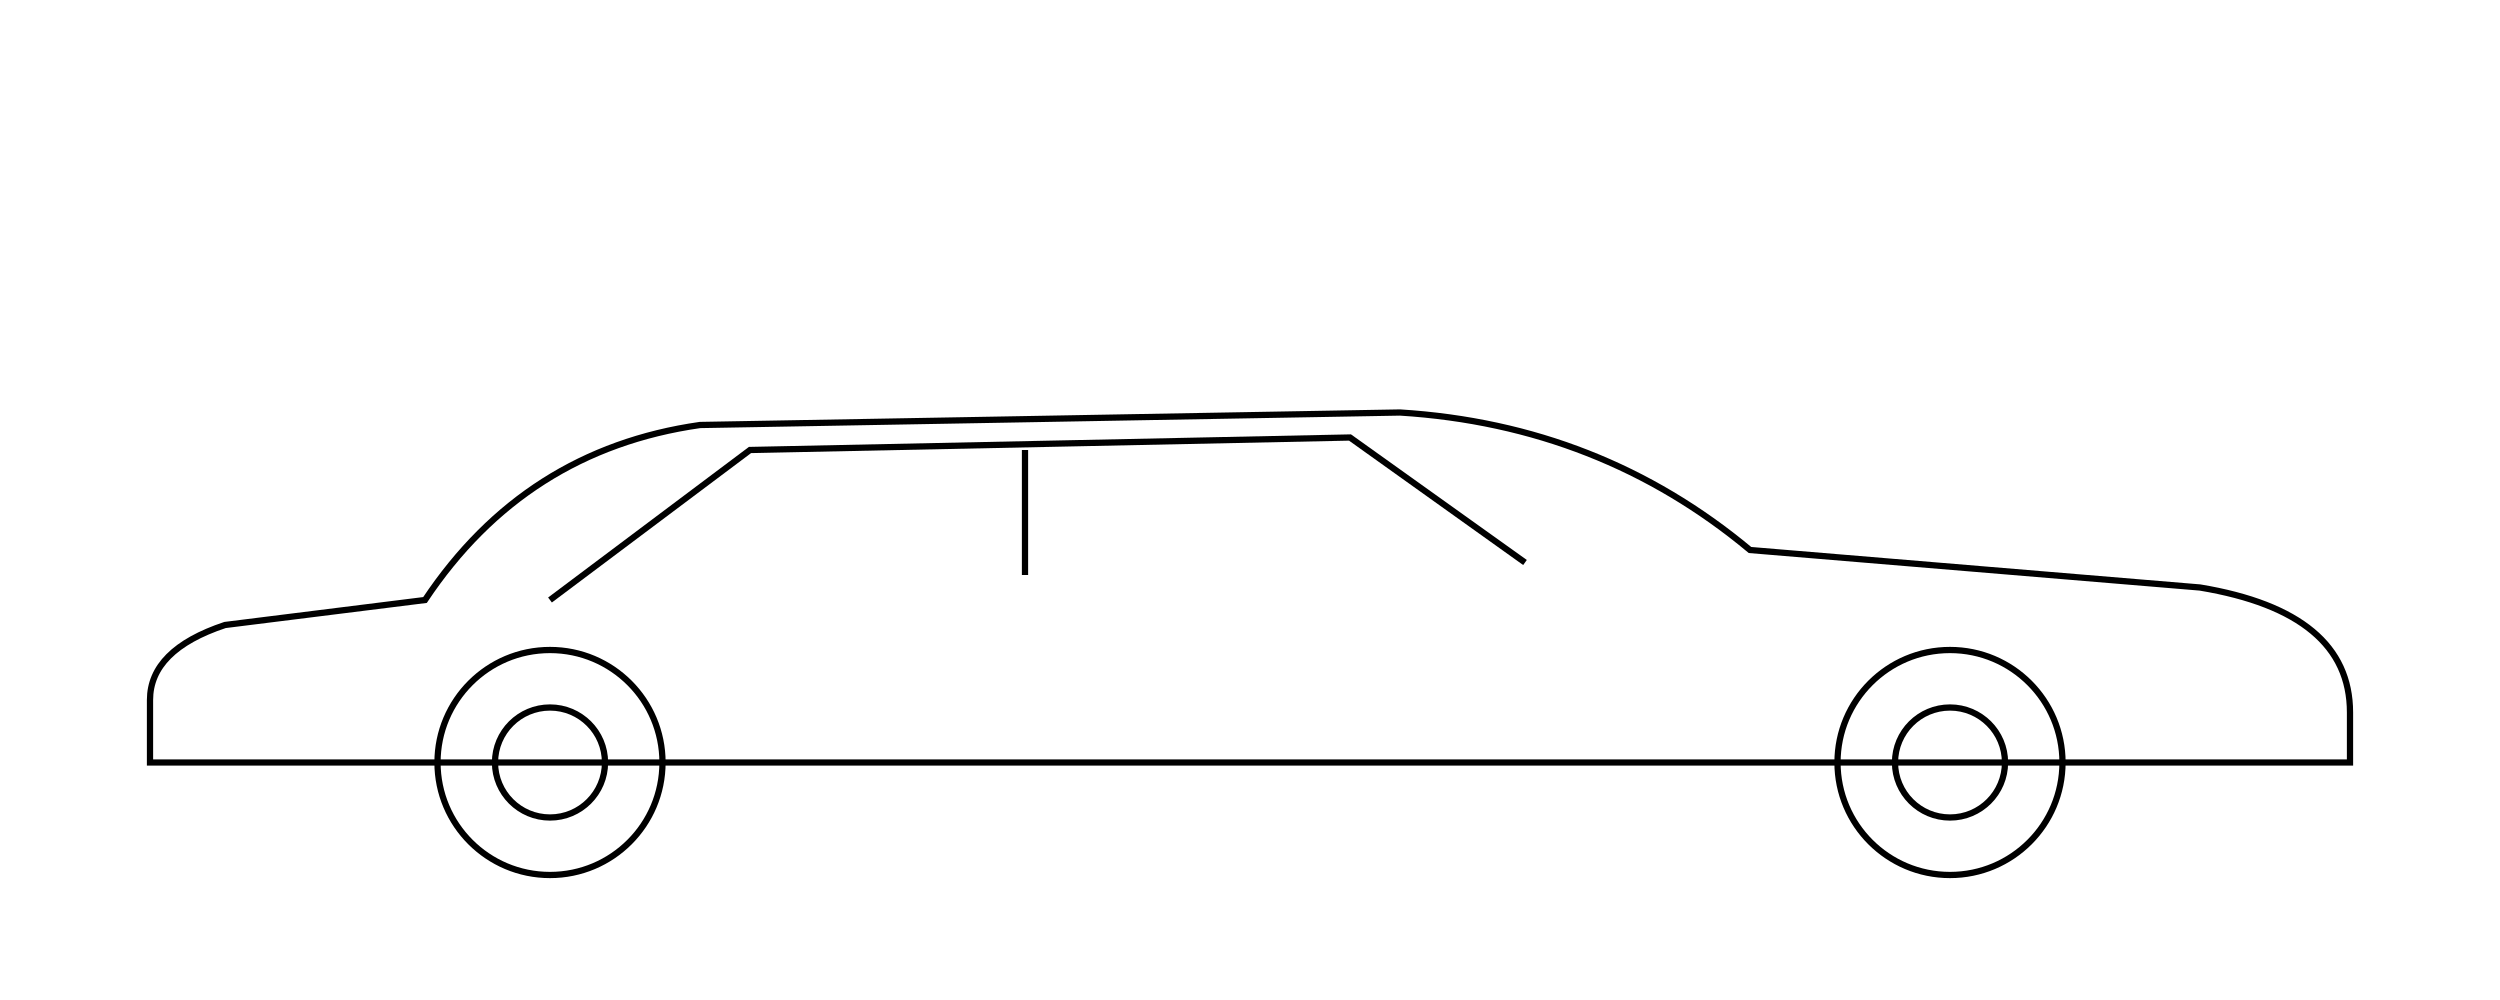
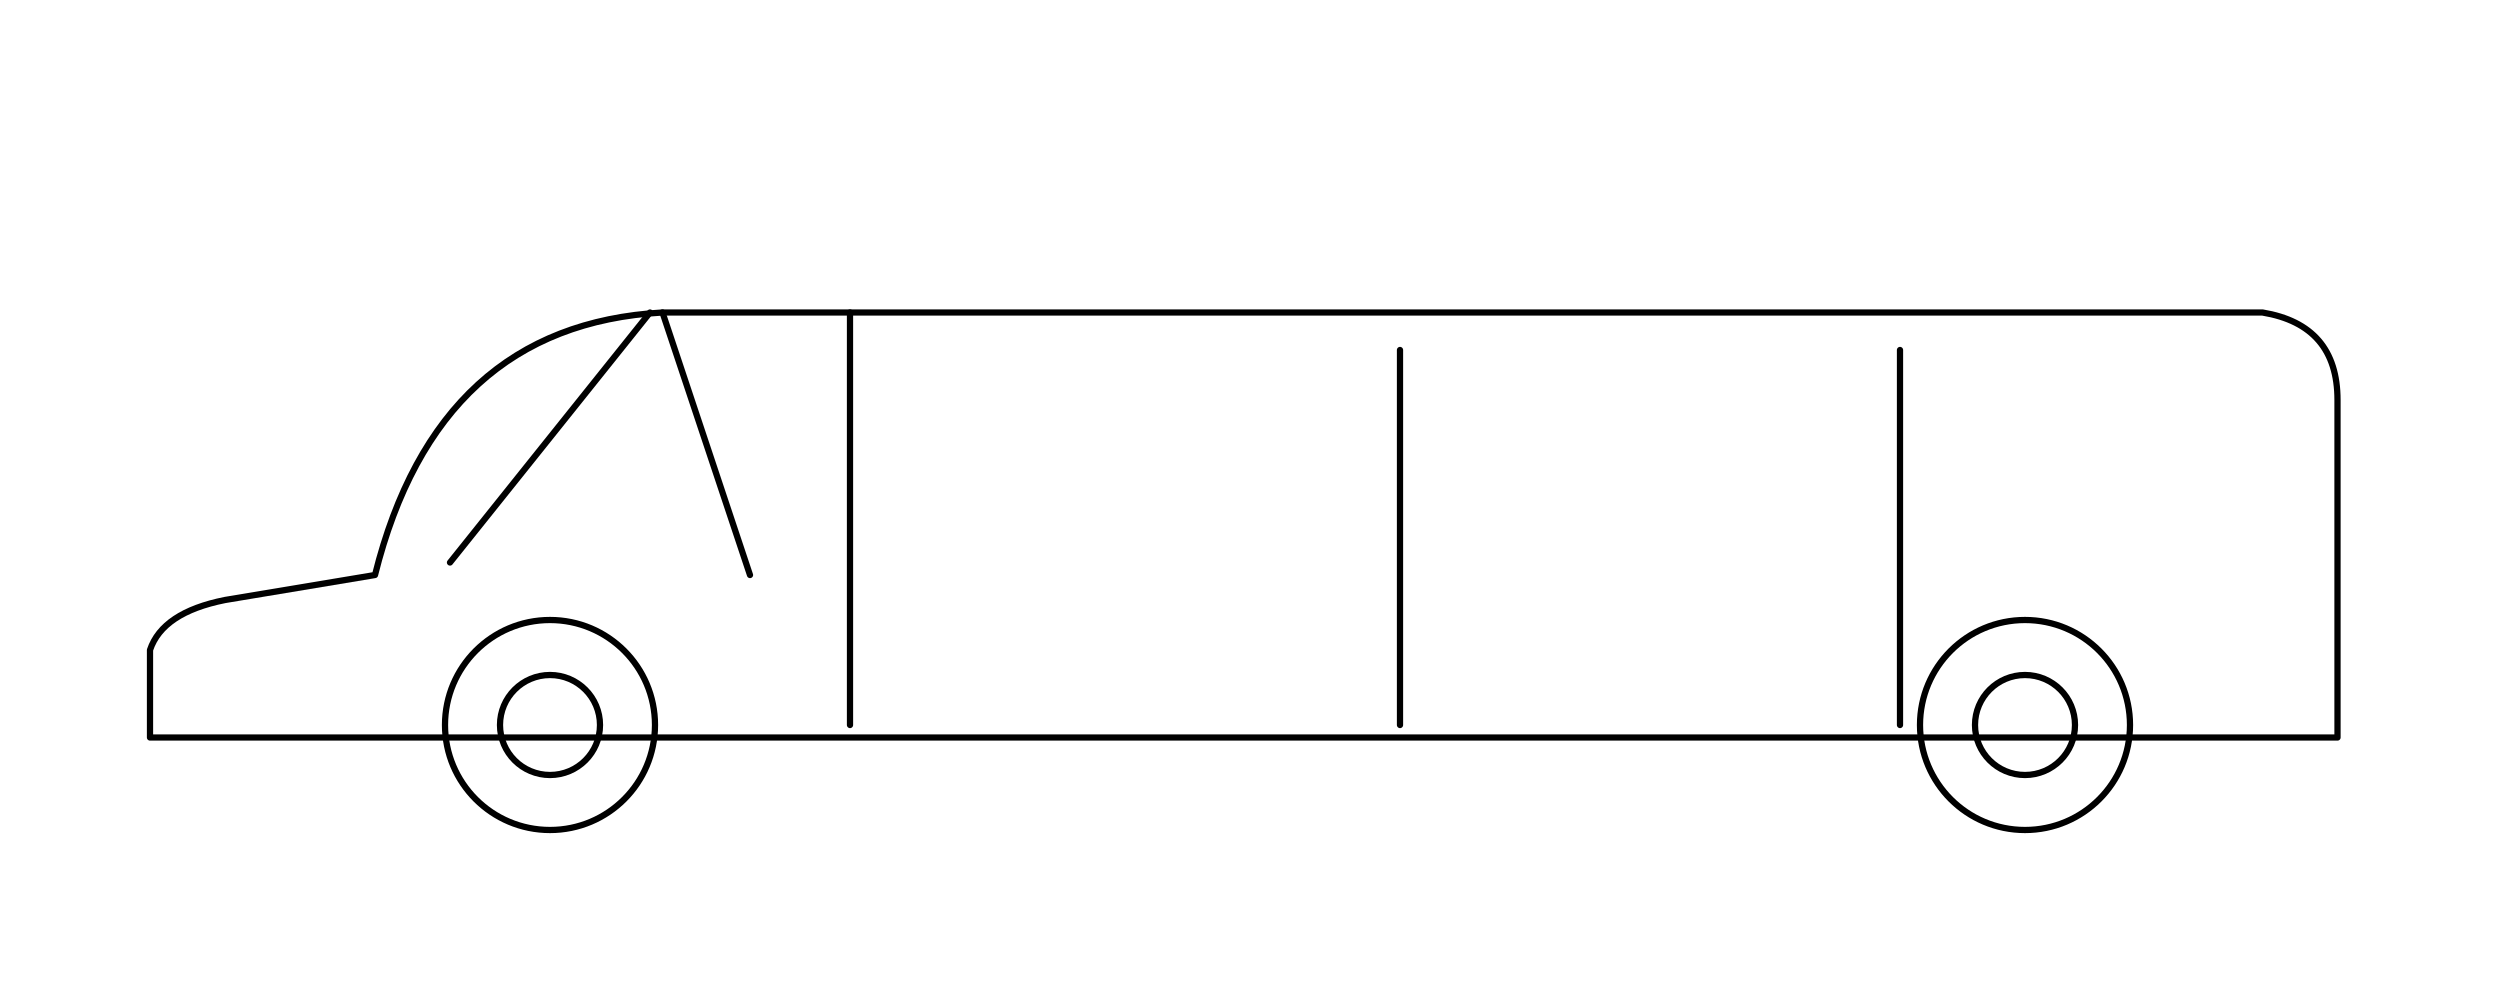
- <svg xmlns="http://www.w3.org/2000/svg" viewBox="0 0 1000 400" fill="none" stroke="currentColor" stroke-width="2.5">
-   <path d="M60 280 Q60 260 90 250 L170 240 Q210 180 280 170 L560 165 Q640 170 700 220 L880 235 Q940 245 940 285 L940 305 L60 305 Z" />
-   <circle cx="220" cy="305" r="45" />
-   <circle cx="220" cy="305" r="22" />
-   <circle cx="780" cy="305" r="45" />
-   <circle cx="780" cy="305" r="22" />
-   <path d="M220 240 L300 180 L540 175 L610 225" />
-   <line x1="410" y1="180" x2="410" y2="230" />
+ <svg xmlns="http://www.w3.org/2000/svg" viewBox="0 0 1000 400" fill="none" stroke="currentColor" stroke-width="2.5" stroke-linecap="round" stroke-linejoin="round">
+   <path d="M60 285 L60 260 Q65 245 90 240 L150 230 Q175 130 265 125 L905 125 Q935 130 935 160 L935 295 L60 295 Z" />
+   <line x1="180" y1="225" x2="260" y2="125" />
+   <line x1="265" y1="125" x2="300" y2="230" />
+   <line x1="340" y1="125" x2="340" y2="290" />
+   <line x1="560" y1="140" x2="560" y2="290" />
+   <line x1="760" y1="140" x2="760" y2="290" />
+   <circle cx="220" cy="290" r="42" />
+   <circle cx="220" cy="290" r="20" />
+   <circle cx="810" cy="290" r="42" />
+   <circle cx="810" cy="290" r="20" />
</svg>
